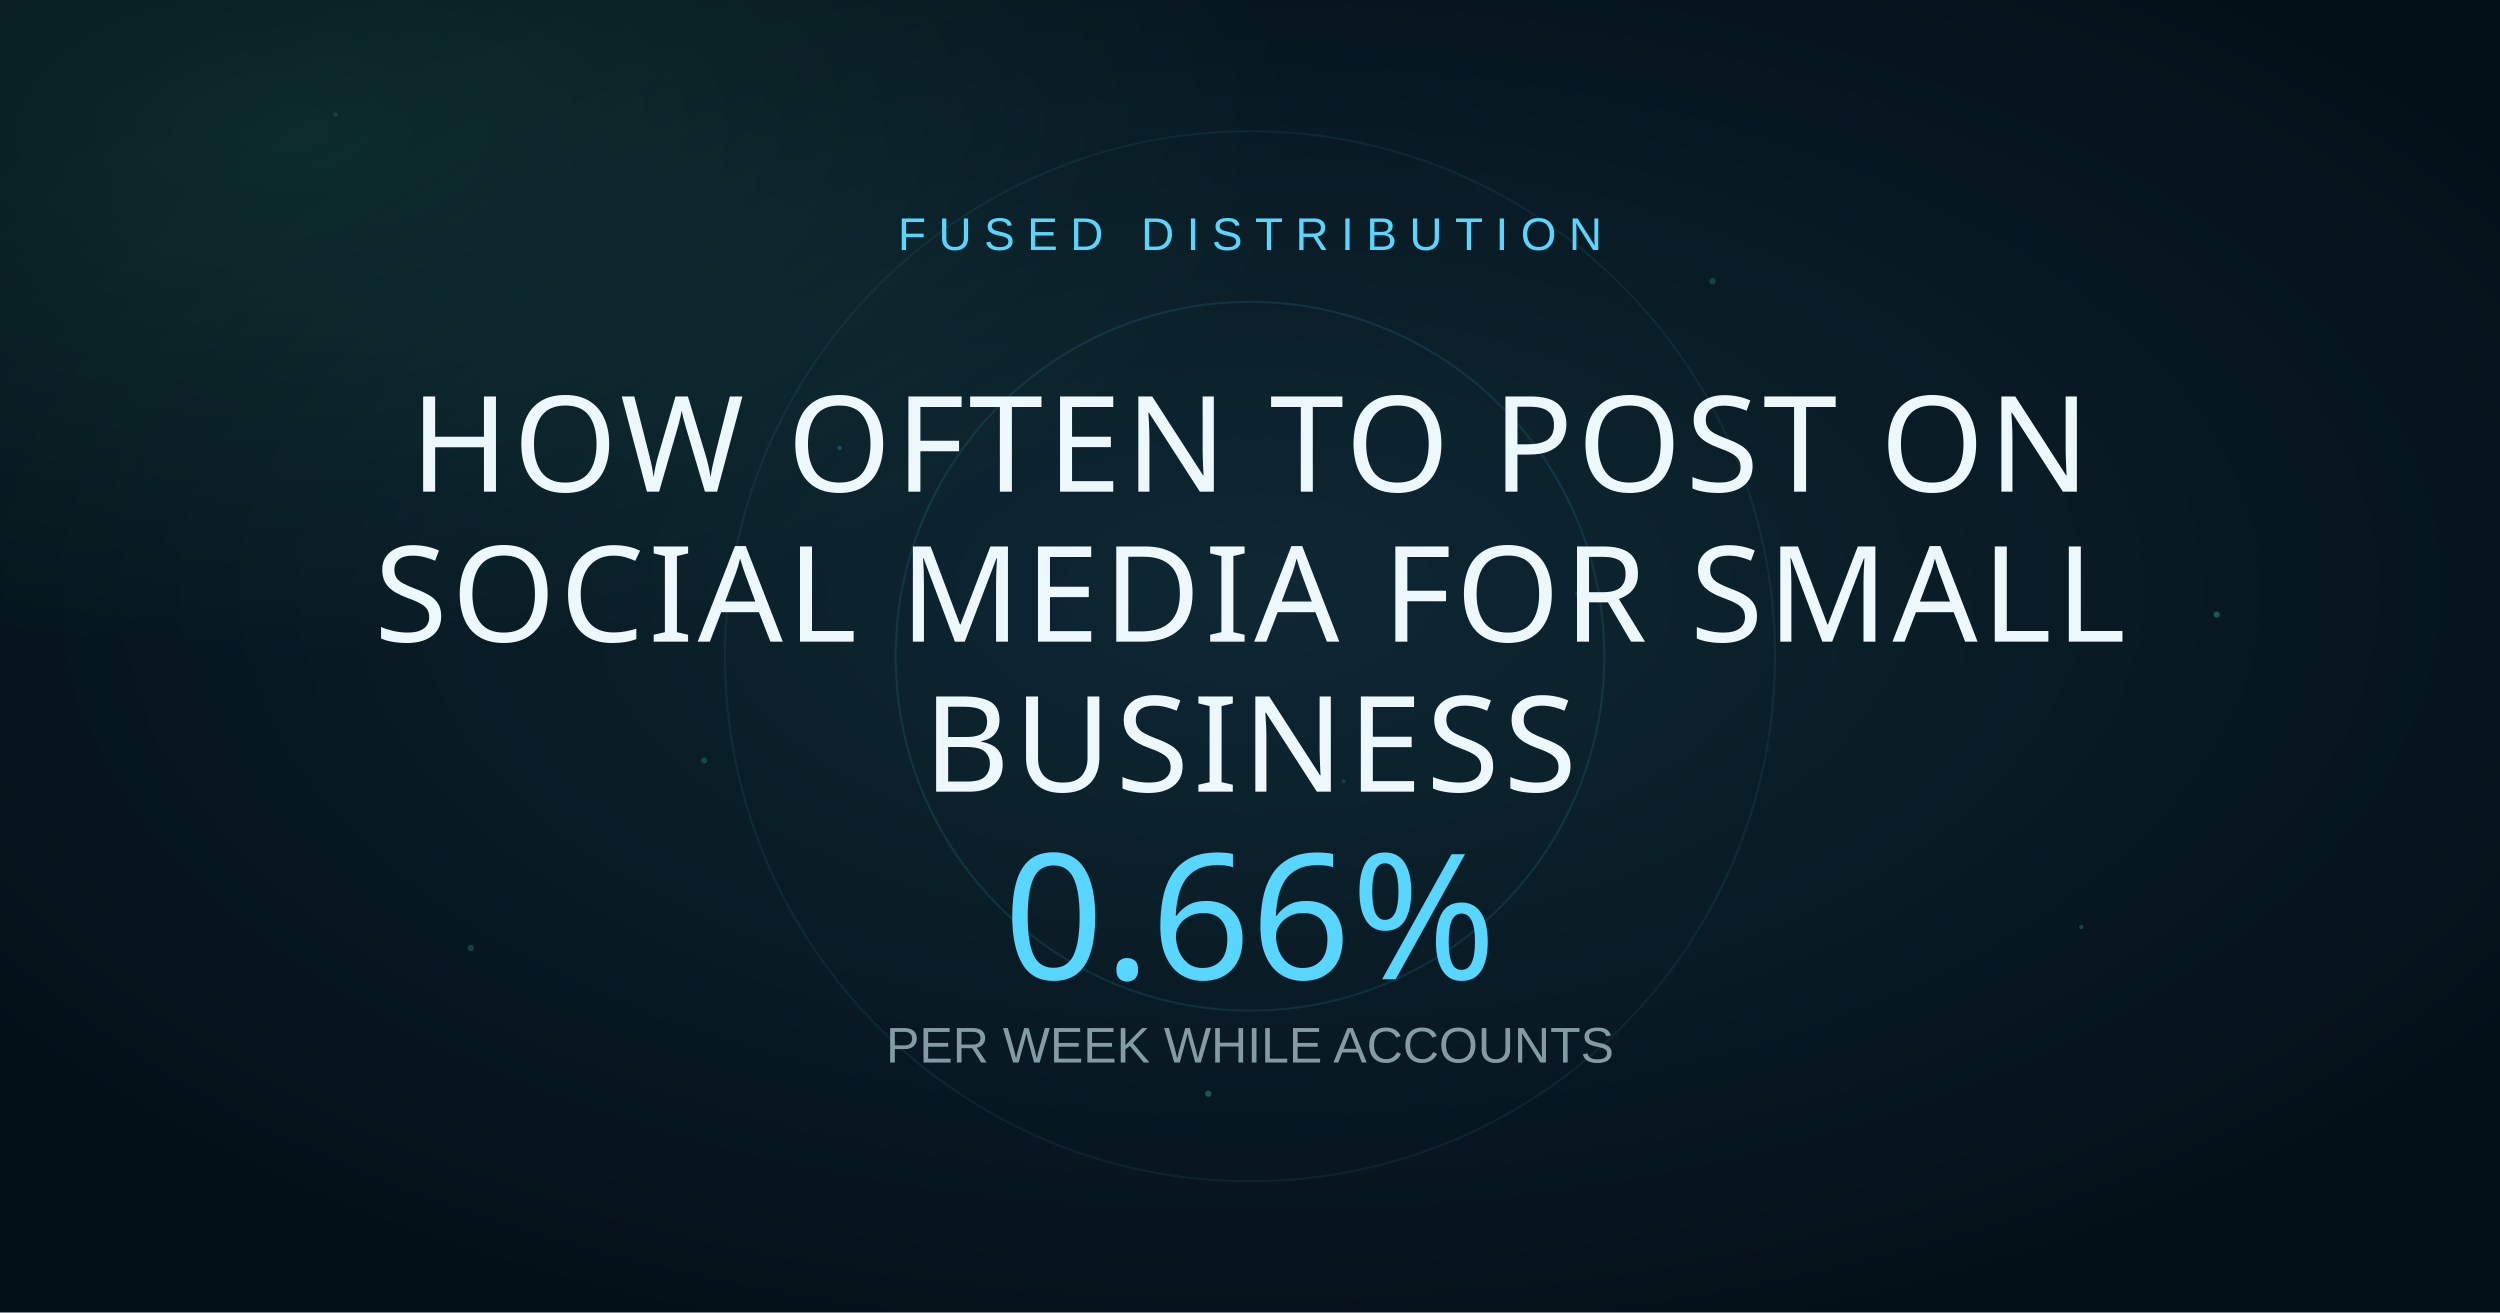
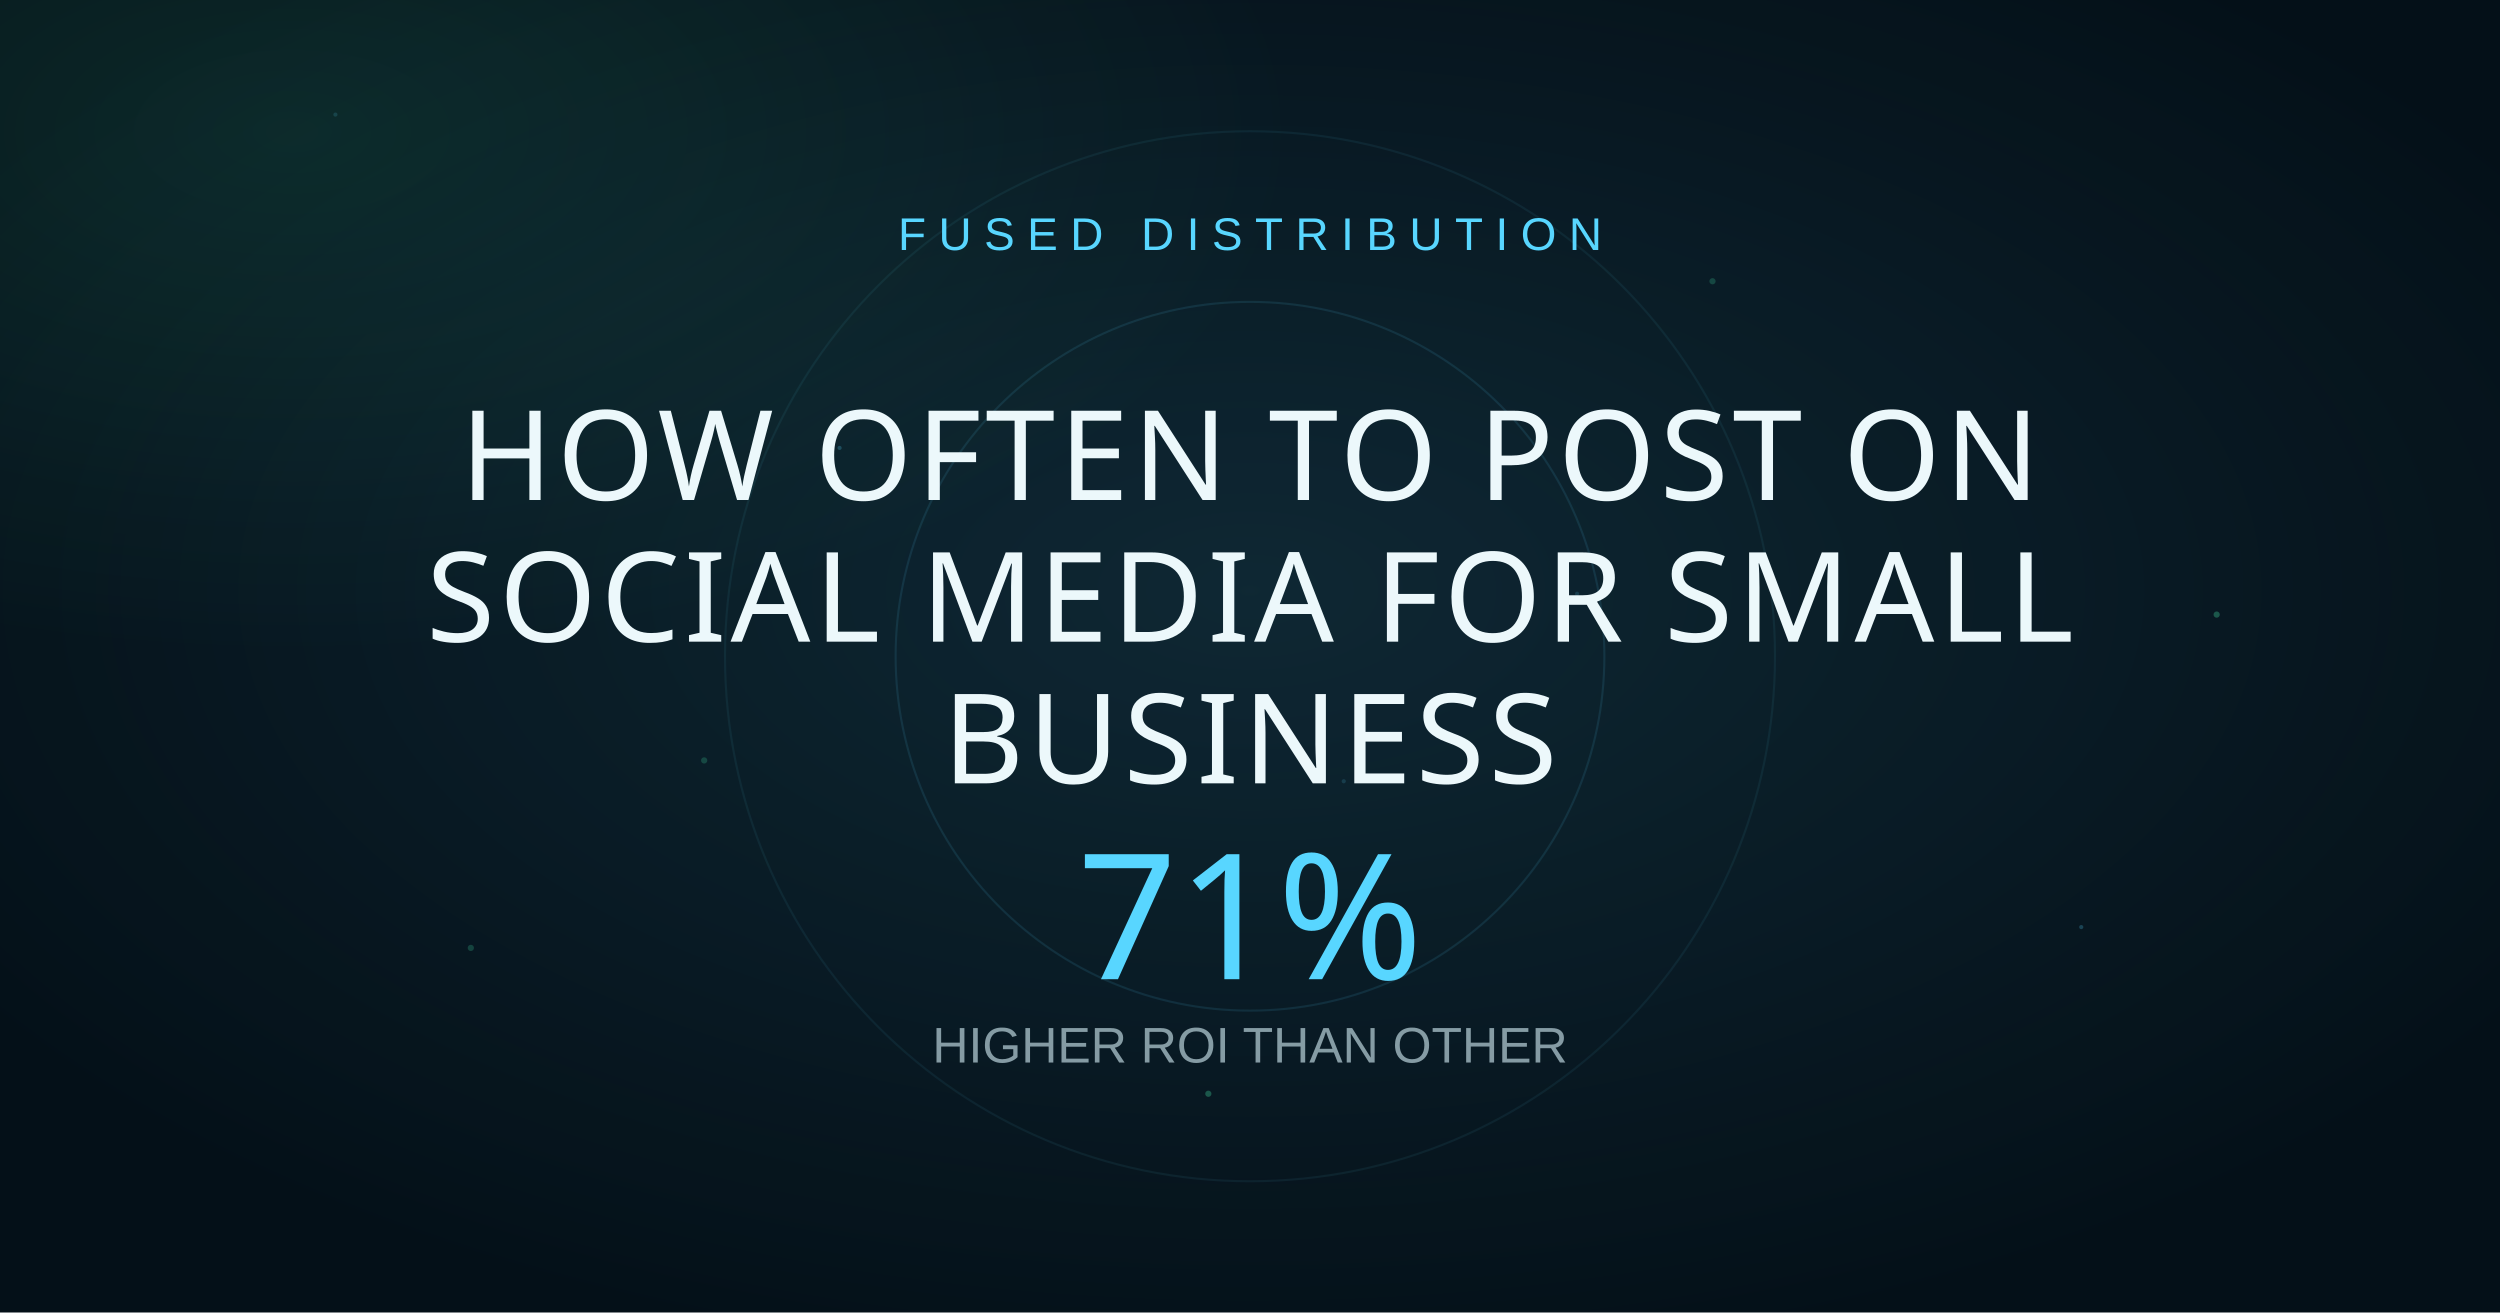
<svg xmlns="http://www.w3.org/2000/svg" width="1200" height="630" viewBox="0 0 1200 630">
  <rect width="1200" height="630" fill="#041018" />
  <radialGradient id="g1" cx="50%" cy="45%" r="60%">
    <stop offset="0%" stop-color="#58d6ff" stop-opacity="0.12" />
    <stop offset="100%" stop-color="#58d6ff" stop-opacity="0" />
  </radialGradient>
  <radialGradient id="g2" cx="12%" cy="10%" r="40%">
    <stop offset="0%" stop-color="#4dffb8" stop-opacity="0.10" />
    <stop offset="100%" stop-color="#4dffb8" stop-opacity="0" />
  </radialGradient>
  <rect width="1200" height="630" fill="url(#g1)" />
  <rect width="1200" height="630" fill="url(#g2)" />
  <circle cx="600" cy="315" r="252" fill="none" stroke="#58d6ff" stroke-opacity="0.07" />
  <circle cx="600" cy="315" r="170.1" fill="none" stroke="#58d6ff" stroke-opacity="0.11" />
  <circle cx="757" cy="285" r="1" fill="#58d6ff" opacity="0.15" />
  <circle cx="338" cy="365" r="1.5" fill="#4dffb8" opacity="0.19" />
  <circle cx="999" cy="445" r="1" fill="#58d6ff" opacity="0.23" />
  <circle cx="580" cy="525" r="1.5" fill="#4dffb8" opacity="0.27" />
  <circle cx="161" cy="55" r="1" fill="#58d6ff" opacity="0.15" />
  <circle cx="822" cy="135" r="1.5" fill="#4dffb8" opacity="0.19" />
  <circle cx="403" cy="215" r="1" fill="#58d6ff" opacity="0.23" />
  <circle cx="1064" cy="295" r="1.5" fill="#4dffb8" opacity="0.27" />
  <circle cx="645" cy="375" r="1" fill="#58d6ff" opacity="0.15" />
  <circle cx="226" cy="455" r="1.5" fill="#4dffb8" opacity="0.19" />
  <text x="600" y="120" font-family="Arial, sans-serif" font-size="22" fill="#58d6ff" text-anchor="middle" letter-spacing="6">FUSED DISTRIBUTION</text>
-   <text x="600" y="236" font-family="Impact, Haettenschweiler, sans-serif" font-size="64" fill="#ecf8fb" text-anchor="middle" letter-spacing="2">HOW OFTEN TO POST ON</text>
-   <text x="600" y="308" font-family="Impact, Haettenschweiler, sans-serif" font-size="64" fill="#ecf8fb" text-anchor="middle" letter-spacing="2">SOCIAL MEDIA FOR SMALL</text>
-   <text x="600" y="380" font-family="Impact, Haettenschweiler, sans-serif" font-size="64" fill="#ecf8fb" text-anchor="middle" letter-spacing="2">BUSINESS</text>
-   <text x="600" y="470" font-family="Impact, sans-serif" font-size="84" fill="#58d6ff" text-anchor="middle">0.66%</text>
-   <text x="600" y="510" font-family="Arial, sans-serif" font-size="24" fill="rgba(175,198,207,0.75)" text-anchor="middle">PER WEEK WHILE ACCOUNTS</text>
+   <text x="600" y="240" font-family="Impact, Haettenschweiler, sans-serif" font-size="60" fill="#ecf8fb" text-anchor="middle" letter-spacing="2">HOW OFTEN TO POST ON</text>
+   <text x="600" y="308" font-family="Impact, Haettenschweiler, sans-serif" font-size="60" fill="#ecf8fb" text-anchor="middle" letter-spacing="2">SOCIAL MEDIA FOR SMALL</text>
+   <text x="600" y="376" font-family="Impact, Haettenschweiler, sans-serif" font-size="60" fill="#ecf8fb" text-anchor="middle" letter-spacing="2">BUSINESS</text>
+   <text x="600" y="470" font-family="Impact, sans-serif" font-size="84" fill="#58d6ff" text-anchor="middle">71%</text>
+   <text x="600" y="510" font-family="Arial, sans-serif" font-size="24" fill="rgba(175,198,207,0.75)" text-anchor="middle">HIGHER ROI THAN OTHER</text>
</svg>
